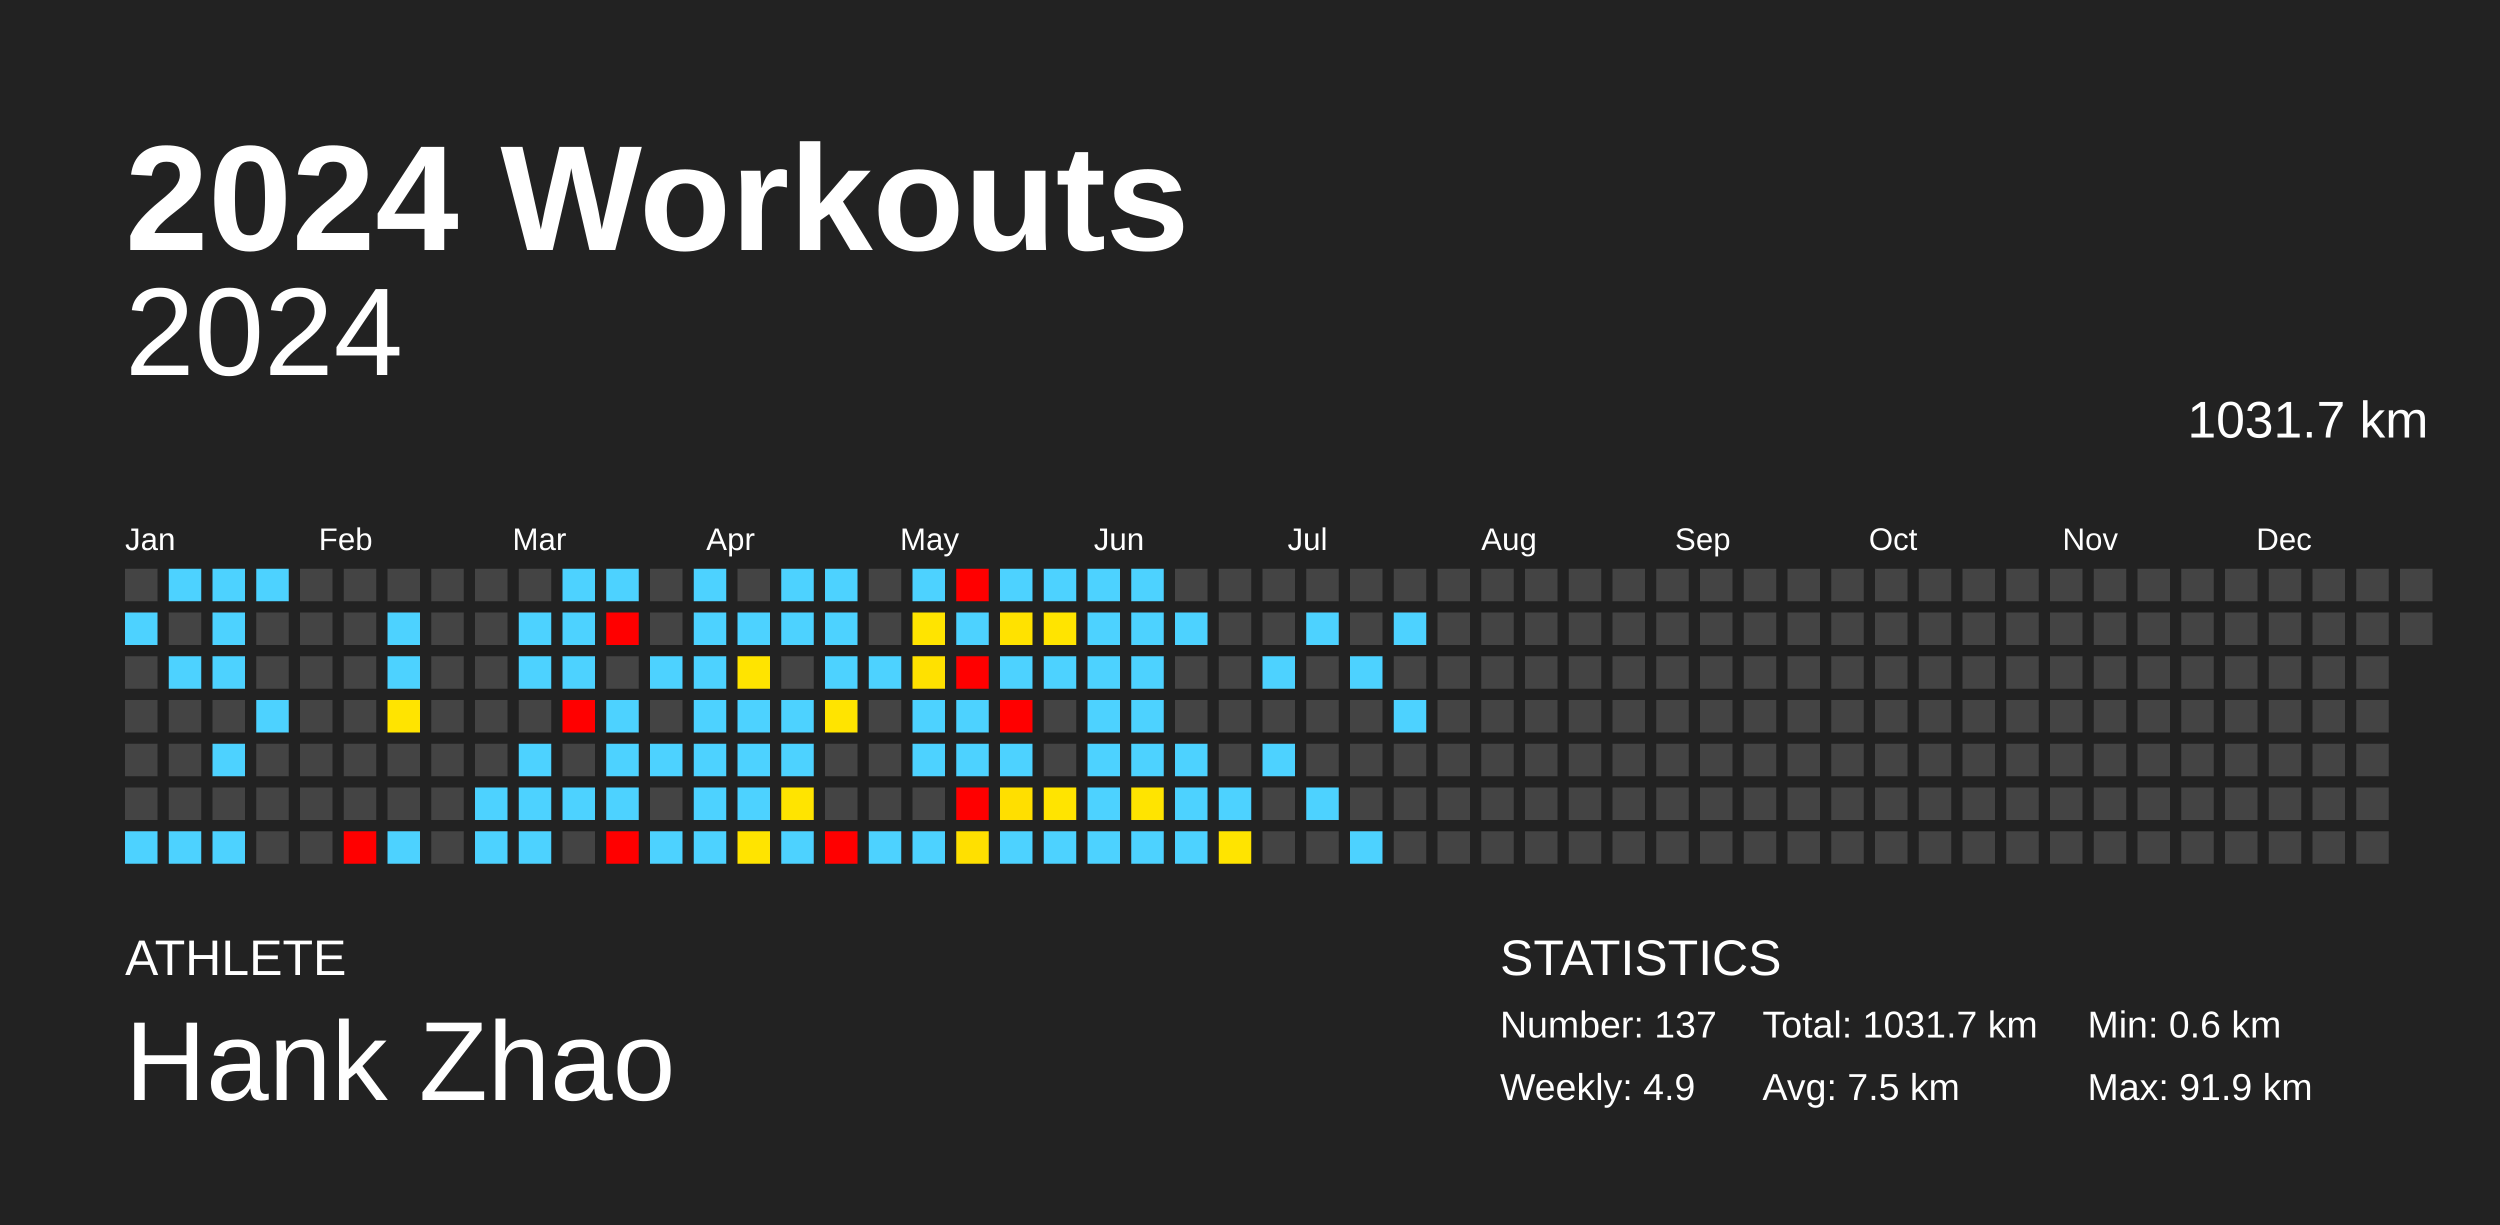
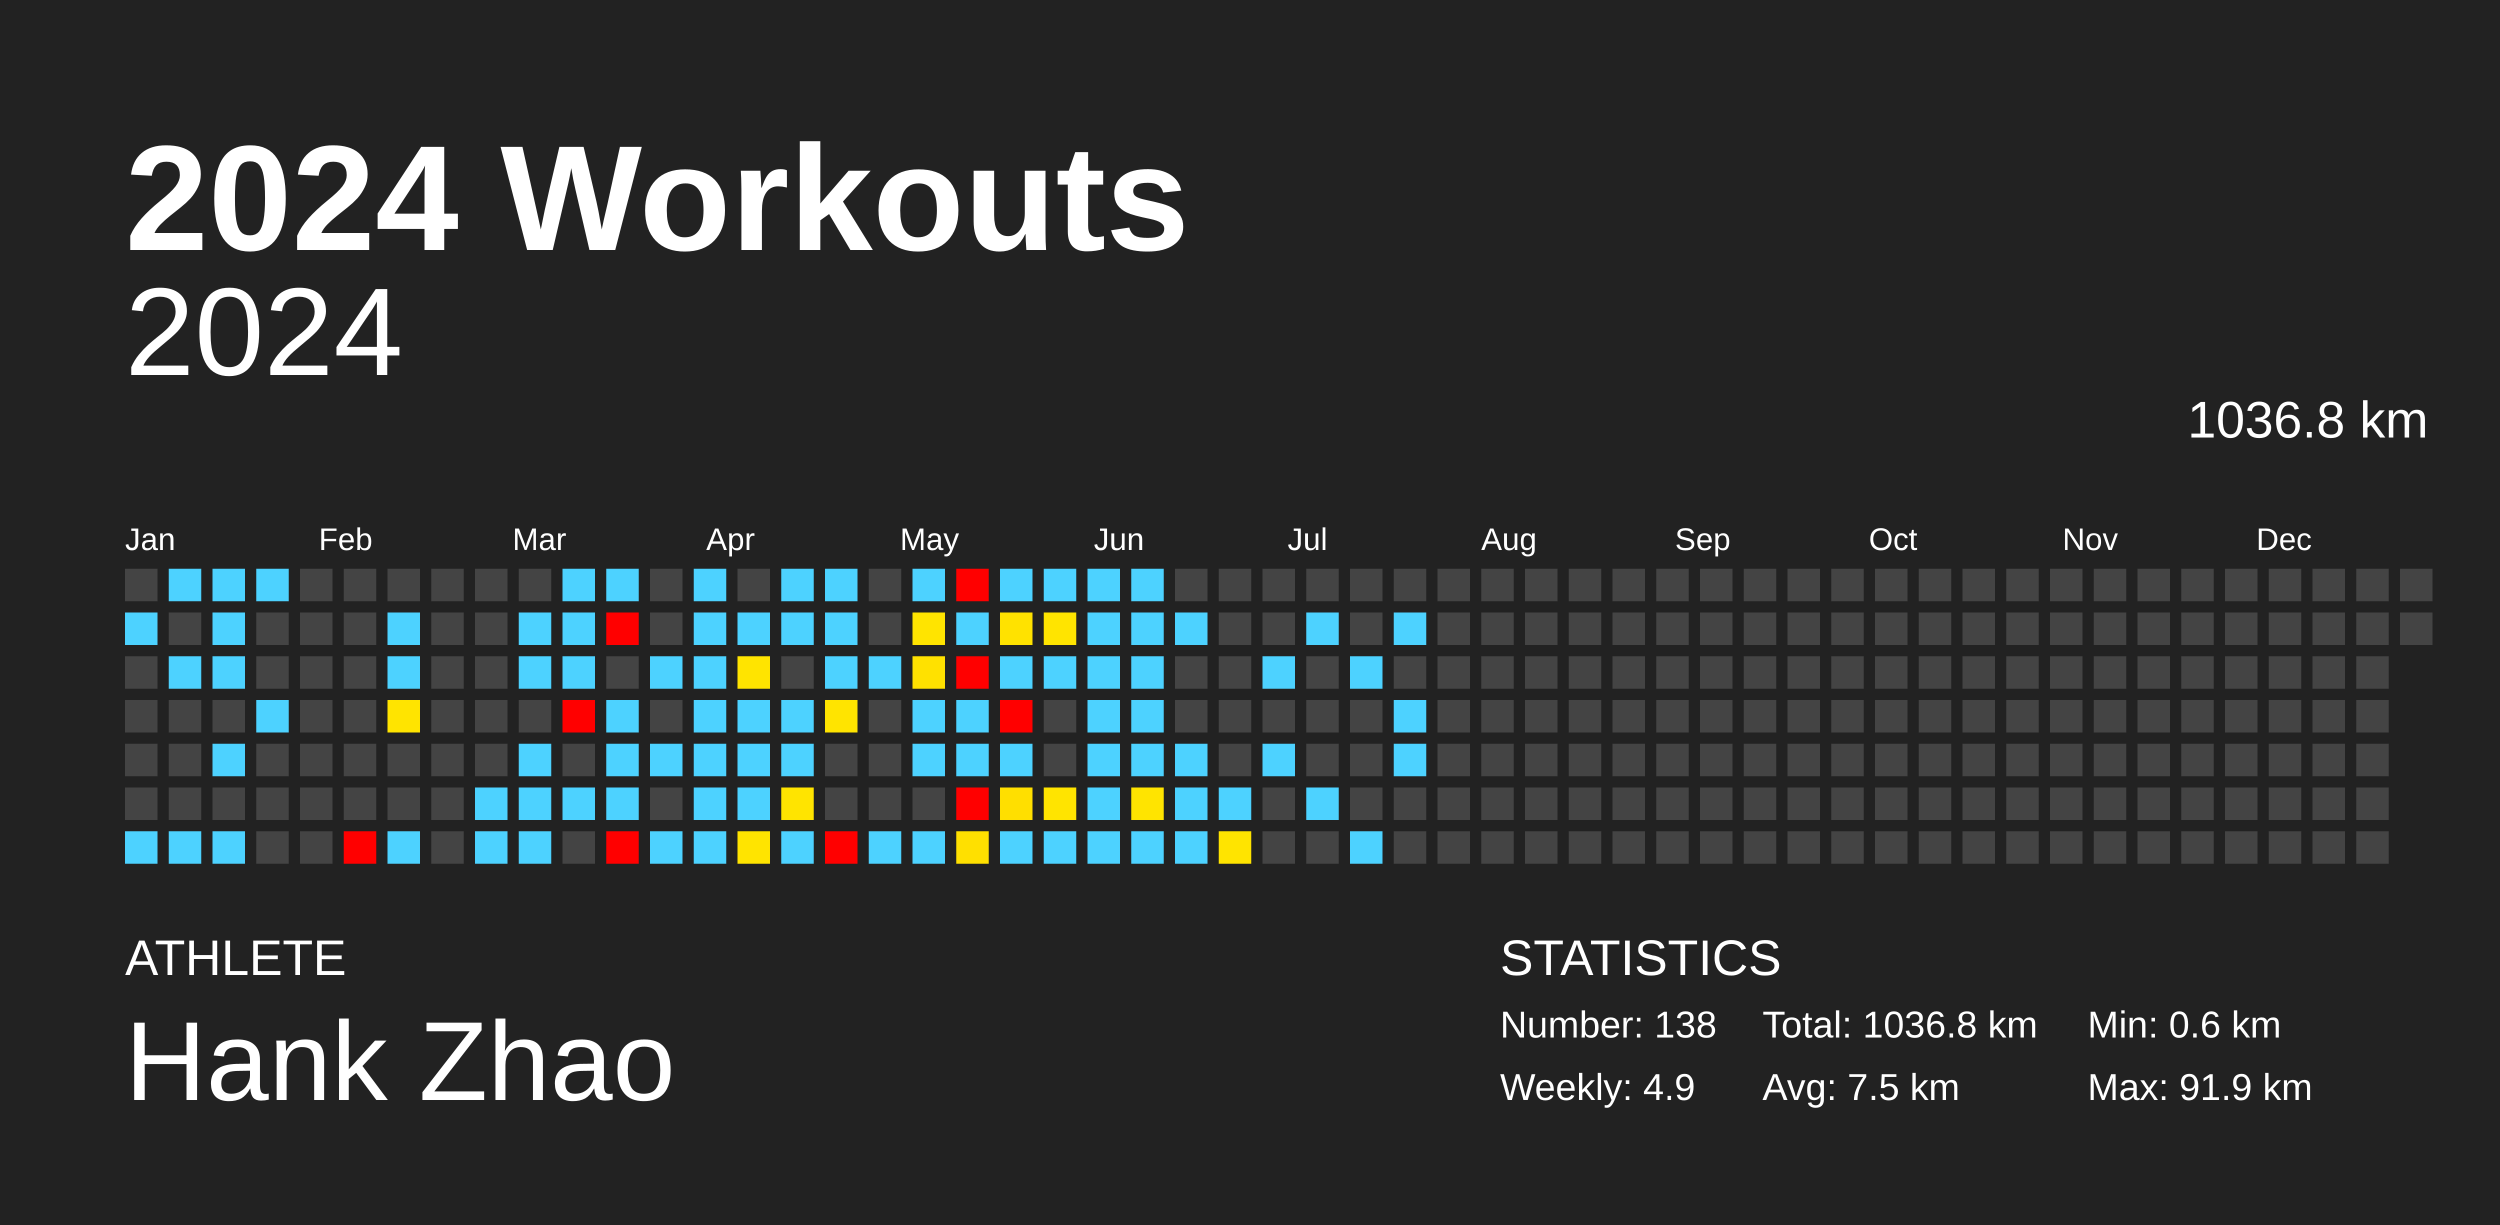
<svg xmlns="http://www.w3.org/2000/svg" baseProfile="full" height="98mm" version="1.1" viewBox="0,0,200,98" width="200mm">
  <defs />
  <rect fill="#222222" height="98" width="200" x="0" y="0" />
  <text fill="#FFFFFF" style="font-size:12px; font-family:Arial; font-weight:bold;" x="10" y="20">2024 Workouts</text>
  <text fill="#FFFFFF" style="font-size:4px; font-family:Arial" x="10" y="78">ATHLETE</text>
  <text fill="#FFFFFF" style="font-size:9px; font-family:Arial" x="10" y="88">Hank Zhao</text>
  <text fill="#FFFFFF" style="font-size:4px; font-family:Arial" x="120" y="78">STATISTICS</text>
-   <text fill="#FFFFFF" style="font-size:3px; font-family:Arial" x="120" y="83">Number: 137</text>
+   <text fill="#FFFFFF" style="font-size:3px; font-family:Arial" x="120" y="83">Number: 138</text>
  <text fill="#FFFFFF" style="font-size:3px; font-family:Arial" x="120" y="88">Weekly: 4.9</text>
-   <text fill="#FFFFFF" style="font-size:3px; font-family:Arial" x="141" y="83">Total: 1031.7 km</text>
+   <text fill="#FFFFFF" style="font-size:3px; font-family:Arial" x="141" y="83">Total: 1036.8 km</text>
  <text fill="#FFFFFF" style="font-size:3px; font-family:Arial" x="141" y="88">Avg: 7.5 km</text>
  <text fill="#FFFFFF" style="font-size:3px; font-family:Arial" x="167" y="83">Min: 0.6 km</text>
  <text fill="#FFFFFF" style="font-size:3px; font-family:Arial" x="167" y="88">Max: 91.9 km</text>
  <text alignment-baseline="hanging" fill="#FFFFFF" style="font-size:10.0px; font-family:Arial;" x="10" y="30">2024</text>
-   <text alignment-baseline="hanging" fill="#FFFFFF" style="font-size:4.125px; font-family:Arial;" x="175" y="35">1031.7 km</text>
+   <text alignment-baseline="hanging" fill="#FFFFFF" style="font-size:4.125px; font-family:Arial;" x="175" y="35">1036.8 km</text>
  <text fill="#FFFFFF" style="font-size:2.5px; font-family:Arial" x="10.0" y="44">Jan</text>
  <text fill="#FFFFFF" style="font-size:2.5px; font-family:Arial" x="25.5" y="44">Feb</text>
  <text fill="#FFFFFF" style="font-size:2.5px; font-family:Arial" x="41.0" y="44">Mar</text>
  <text fill="#FFFFFF" style="font-size:2.5px; font-family:Arial" x="56.5" y="44">Apr</text>
  <text fill="#FFFFFF" style="font-size:2.5px; font-family:Arial" x="72.0" y="44">May</text>
  <text fill="#FFFFFF" style="font-size:2.5px; font-family:Arial" x="87.5" y="44">Jun</text>
  <text fill="#FFFFFF" style="font-size:2.5px; font-family:Arial" x="103.0" y="44">Jul</text>
  <text fill="#FFFFFF" style="font-size:2.5px; font-family:Arial" x="118.5" y="44">Aug</text>
  <text fill="#FFFFFF" style="font-size:2.5px; font-family:Arial" x="134.0" y="44">Sep</text>
  <text fill="#FFFFFF" style="font-size:2.5px; font-family:Arial" x="149.5" y="44">Oct</text>
  <text fill="#FFFFFF" style="font-size:2.5px; font-family:Arial" x="165.0" y="44">Nov</text>
  <text fill="#FFFFFF" style="font-size:2.5px; font-family:Arial" x="180.5" y="44">Dec</text>
  <rect fill="#444444" height="2.6" width="2.6" x="10.0" y="45.5" />
  <rect fill="#4dd2ff" height="2.6" width="2.6" x="10.0" y="49.0" />
  <rect fill="#444444" height="2.6" width="2.6" x="10.0" y="52.5" />
  <rect fill="#444444" height="2.6" width="2.6" x="10.0" y="56.0" />
  <rect fill="#444444" height="2.6" width="2.6" x="10.0" y="59.5" />
  <rect fill="#444444" height="2.6" width="2.6" x="10.0" y="63.0" />
  <rect fill="#4dd2ff" height="2.6" width="2.6" x="10.0" y="66.5" />
  <rect fill="#4dd2ff" height="2.6" width="2.6" x="13.5" y="45.5" />
  <rect fill="#444444" height="2.6" width="2.6" x="13.5" y="49.0" />
  <rect fill="#4dd2ff" height="2.6" width="2.6" x="13.5" y="52.5" />
  <rect fill="#444444" height="2.6" width="2.6" x="13.5" y="56.0" />
  <rect fill="#444444" height="2.6" width="2.6" x="13.5" y="59.5" />
  <rect fill="#444444" height="2.6" width="2.6" x="13.5" y="63.0" />
  <rect fill="#4dd2ff" height="2.6" width="2.6" x="13.5" y="66.5" />
  <rect fill="#4dd2ff" height="2.6" width="2.6" x="17.0" y="45.5" />
  <rect fill="#4dd2ff" height="2.6" width="2.6" x="17.0" y="49.0" />
  <rect fill="#4dd2ff" height="2.6" width="2.6" x="17.0" y="52.5" />
  <rect fill="#444444" height="2.6" width="2.6" x="17.0" y="56.0" />
  <rect fill="#4dd2ff" height="2.6" width="2.6" x="17.0" y="59.5" />
  <rect fill="#444444" height="2.6" width="2.6" x="17.0" y="63.0" />
  <rect fill="#4dd2ff" height="2.6" width="2.6" x="17.0" y="66.5" />
  <rect fill="#4dd2ff" height="2.6" width="2.6" x="20.5" y="45.5" />
  <rect fill="#444444" height="2.6" width="2.6" x="20.5" y="49.0" />
  <rect fill="#444444" height="2.6" width="2.6" x="20.5" y="52.5" />
  <rect fill="#4dd2ff" height="2.6" width="2.6" x="20.5" y="56.0" />
  <rect fill="#444444" height="2.6" width="2.6" x="20.5" y="59.5" />
  <rect fill="#444444" height="2.6" width="2.6" x="20.5" y="63.0" />
  <rect fill="#444444" height="2.6" width="2.6" x="20.5" y="66.5" />
  <rect fill="#444444" height="2.6" width="2.6" x="24.0" y="45.5" />
  <rect fill="#444444" height="2.6" width="2.6" x="24.0" y="49.0" />
  <rect fill="#444444" height="2.6" width="2.6" x="24.0" y="52.5" />
  <rect fill="#444444" height="2.6" width="2.6" x="24.0" y="56.0" />
  <rect fill="#444444" height="2.6" width="2.6" x="24.0" y="59.5" />
  <rect fill="#444444" height="2.6" width="2.6" x="24.0" y="63.0" />
  <rect fill="#444444" height="2.6" width="2.6" x="24.0" y="66.5" />
  <rect fill="#444444" height="2.6" width="2.6" x="27.5" y="45.5" />
  <rect fill="#444444" height="2.6" width="2.6" x="27.5" y="49.0" />
  <rect fill="#444444" height="2.6" width="2.6" x="27.5" y="52.5" />
  <rect fill="#444444" height="2.6" width="2.6" x="27.5" y="56.0" />
  <rect fill="#444444" height="2.6" width="2.6" x="27.5" y="59.5" />
  <rect fill="#444444" height="2.6" width="2.6" x="27.5" y="63.0" />
  <rect fill="red" height="2.6" width="2.6" x="27.5" y="66.5" />
  <rect fill="#444444" height="2.6" width="2.6" x="31.0" y="45.5" />
  <rect fill="#4dd2ff" height="2.6" width="2.6" x="31.0" y="49.0" />
  <rect fill="#4dd2ff" height="2.6" width="2.6" x="31.0" y="52.5" />
  <rect fill="#ffe400" height="2.6" width="2.6" x="31.0" y="56.0" />
  <rect fill="#444444" height="2.6" width="2.6" x="31.0" y="59.5" />
  <rect fill="#444444" height="2.6" width="2.6" x="31.0" y="63.0" />
  <rect fill="#4dd2ff" height="2.6" width="2.6" x="31.0" y="66.5" />
  <rect fill="#444444" height="2.6" width="2.6" x="34.5" y="45.5" />
  <rect fill="#444444" height="2.6" width="2.6" x="34.5" y="49.0" />
  <rect fill="#444444" height="2.6" width="2.6" x="34.5" y="52.5" />
  <rect fill="#444444" height="2.6" width="2.6" x="34.5" y="56.0" />
  <rect fill="#444444" height="2.6" width="2.6" x="34.5" y="59.5" />
  <rect fill="#444444" height="2.6" width="2.6" x="34.5" y="63.0" />
  <rect fill="#444444" height="2.6" width="2.6" x="34.5" y="66.5" />
  <rect fill="#444444" height="2.6" width="2.6" x="38.0" y="45.5" />
  <rect fill="#444444" height="2.6" width="2.6" x="38.0" y="49.0" />
  <rect fill="#444444" height="2.6" width="2.6" x="38.0" y="52.5" />
  <rect fill="#444444" height="2.6" width="2.6" x="38.0" y="56.0" />
  <rect fill="#444444" height="2.6" width="2.6" x="38.0" y="59.5" />
  <rect fill="#4dd2ff" height="2.6" width="2.6" x="38.0" y="63.0" />
  <rect fill="#4dd2ff" height="2.6" width="2.6" x="38.0" y="66.5" />
  <rect fill="#444444" height="2.6" width="2.6" x="41.5" y="45.5" />
  <rect fill="#4dd2ff" height="2.6" width="2.6" x="41.5" y="49.0" />
  <rect fill="#4dd2ff" height="2.6" width="2.6" x="41.5" y="52.5" />
  <rect fill="#444444" height="2.6" width="2.6" x="41.5" y="56.0" />
  <rect fill="#4dd2ff" height="2.6" width="2.6" x="41.5" y="59.5" />
  <rect fill="#4dd2ff" height="2.6" width="2.6" x="41.5" y="63.0" />
  <rect fill="#4dd2ff" height="2.6" width="2.6" x="41.5" y="66.5" />
  <rect fill="#4dd2ff" height="2.6" width="2.6" x="45.0" y="45.5" />
  <rect fill="#4dd2ff" height="2.6" width="2.6" x="45.0" y="49.0" />
  <rect fill="#4dd2ff" height="2.6" width="2.6" x="45.0" y="52.5" />
  <rect fill="red" height="2.6" width="2.6" x="45.0" y="56.0" />
  <rect fill="#444444" height="2.6" width="2.6" x="45.0" y="59.5" />
  <rect fill="#4dd2ff" height="2.6" width="2.6" x="45.0" y="63.0" />
  <rect fill="#444444" height="2.6" width="2.6" x="45.0" y="66.5" />
  <rect fill="#4dd2ff" height="2.6" width="2.6" x="48.5" y="45.5" />
  <rect fill="red" height="2.6" width="2.6" x="48.5" y="49.0" />
  <rect fill="#444444" height="2.6" width="2.6" x="48.5" y="52.5" />
  <rect fill="#4dd2ff" height="2.6" width="2.6" x="48.5" y="56.0" />
  <rect fill="#4dd2ff" height="2.6" width="2.6" x="48.5" y="59.5" />
  <rect fill="#4dd2ff" height="2.6" width="2.6" x="48.5" y="63.0" />
  <rect fill="red" height="2.6" width="2.6" x="48.5" y="66.5" />
  <rect fill="#444444" height="2.6" width="2.6" x="52.0" y="45.5" />
  <rect fill="#444444" height="2.6" width="2.6" x="52.0" y="49.0" />
  <rect fill="#4dd2ff" height="2.6" width="2.6" x="52.0" y="52.5" />
  <rect fill="#444444" height="2.6" width="2.6" x="52.0" y="56.0" />
  <rect fill="#4dd2ff" height="2.6" width="2.6" x="52.0" y="59.5" />
  <rect fill="#444444" height="2.6" width="2.6" x="52.0" y="63.0" />
  <rect fill="#4dd2ff" height="2.6" width="2.6" x="52.0" y="66.5" />
  <rect fill="#4dd2ff" height="2.6" width="2.6" x="55.5" y="45.5" />
  <rect fill="#4dd2ff" height="2.6" width="2.6" x="55.5" y="49.0" />
  <rect fill="#4dd2ff" height="2.6" width="2.6" x="55.5" y="52.5" />
  <rect fill="#4dd2ff" height="2.6" width="2.6" x="55.5" y="56.0" />
  <rect fill="#4dd2ff" height="2.6" width="2.6" x="55.5" y="59.5" />
  <rect fill="#4dd2ff" height="2.6" width="2.6" x="55.5" y="63.0" />
  <rect fill="#4dd2ff" height="2.6" width="2.6" x="55.5" y="66.5" />
  <rect fill="#444444" height="2.6" width="2.6" x="59.0" y="45.5" />
  <rect fill="#4dd2ff" height="2.6" width="2.6" x="59.0" y="49.0" />
  <rect fill="#ffe400" height="2.6" width="2.6" x="59.0" y="52.5" />
  <rect fill="#4dd2ff" height="2.6" width="2.6" x="59.0" y="56.0" />
  <rect fill="#4dd2ff" height="2.6" width="2.6" x="59.0" y="59.5" />
  <rect fill="#4dd2ff" height="2.6" width="2.6" x="59.0" y="63.0" />
  <rect fill="#ffe400" height="2.6" width="2.6" x="59.0" y="66.5" />
  <rect fill="#4dd2ff" height="2.6" width="2.6" x="62.5" y="45.5" />
  <rect fill="#4dd2ff" height="2.6" width="2.6" x="62.5" y="49.0" />
  <rect fill="#444444" height="2.6" width="2.6" x="62.5" y="52.5" />
  <rect fill="#4dd2ff" height="2.6" width="2.6" x="62.5" y="56.0" />
  <rect fill="#4dd2ff" height="2.6" width="2.6" x="62.5" y="59.5" />
  <rect fill="#ffe400" height="2.6" width="2.6" x="62.5" y="63.0" />
  <rect fill="#4dd2ff" height="2.6" width="2.6" x="62.5" y="66.5" />
  <rect fill="#4dd2ff" height="2.6" width="2.6" x="66.0" y="45.5" />
  <rect fill="#4dd2ff" height="2.6" width="2.6" x="66.0" y="49.0" />
  <rect fill="#4dd2ff" height="2.6" width="2.6" x="66.0" y="52.5" />
  <rect fill="#ffe400" height="2.6" width="2.6" x="66.0" y="56.0" />
  <rect fill="#444444" height="2.6" width="2.6" x="66.0" y="59.5" />
  <rect fill="#444444" height="2.6" width="2.6" x="66.0" y="63.0" />
  <rect fill="red" height="2.6" width="2.6" x="66.0" y="66.5" />
  <rect fill="#444444" height="2.6" width="2.6" x="69.5" y="45.5" />
  <rect fill="#444444" height="2.6" width="2.6" x="69.5" y="49.0" />
  <rect fill="#4dd2ff" height="2.6" width="2.6" x="69.5" y="52.5" />
  <rect fill="#444444" height="2.6" width="2.6" x="69.5" y="56.0" />
  <rect fill="#444444" height="2.6" width="2.6" x="69.5" y="59.5" />
  <rect fill="#444444" height="2.6" width="2.6" x="69.5" y="63.0" />
  <rect fill="#4dd2ff" height="2.6" width="2.6" x="69.5" y="66.5" />
  <rect fill="#4dd2ff" height="2.6" width="2.6" x="73.0" y="45.5" />
  <rect fill="#ffe400" height="2.6" width="2.6" x="73.0" y="49.0" />
  <rect fill="#ffe100" height="2.6" width="2.6" x="73.0" y="52.5" />
  <rect fill="#4dd2ff" height="2.6" width="2.6" x="73.0" y="56.0" />
  <rect fill="#4dd2ff" height="2.6" width="2.6" x="73.0" y="59.5" />
  <rect fill="#444444" height="2.6" width="2.6" x="73.0" y="63.0" />
  <rect fill="#4dd2ff" height="2.6" width="2.6" x="73.0" y="66.5" />
  <rect fill="red" height="2.6" width="2.6" x="76.5" y="45.5" />
  <rect fill="#4dd2ff" height="2.6" width="2.6" x="76.5" y="49.0" />
  <rect fill="red" height="2.6" width="2.6" x="76.5" y="52.5" />
  <rect fill="#4dd2ff" height="2.6" width="2.6" x="76.5" y="56.0" />
  <rect fill="#4dd2ff" height="2.6" width="2.6" x="76.5" y="59.5" />
  <rect fill="red" height="2.6" width="2.6" x="76.5" y="63.0" />
  <rect fill="#ffe000" height="2.6" width="2.6" x="76.5" y="66.5" />
  <rect fill="#4dd2ff" height="2.6" width="2.6" x="80.0" y="45.5" />
  <rect fill="#ffe200" height="2.6" width="2.6" x="80.0" y="49.0" />
  <rect fill="#4dd2ff" height="2.6" width="2.6" x="80.0" y="52.5" />
  <rect fill="red" height="2.6" width="2.6" x="80.0" y="56.0" />
  <rect fill="#4dd2ff" height="2.6" width="2.6" x="80.0" y="59.5" />
  <rect fill="#ffdf00" height="2.6" width="2.6" x="80.0" y="63.0" />
  <rect fill="#4dd2ff" height="2.6" width="2.6" x="80.0" y="66.5" />
  <rect fill="#4dd2ff" height="2.6" width="2.6" x="83.5" y="45.5" />
  <rect fill="#ffe400" height="2.6" width="2.6" x="83.5" y="49.0" />
  <rect fill="#4dd2ff" height="2.6" width="2.6" x="83.5" y="52.5" />
  <rect fill="#444444" height="2.6" width="2.6" x="83.5" y="56.0" />
  <rect fill="#444444" height="2.6" width="2.6" x="83.5" y="59.5" />
  <rect fill="#ffe400" height="2.6" width="2.6" x="83.5" y="63.0" />
  <rect fill="#4dd2ff" height="2.6" width="2.6" x="83.5" y="66.5" />
  <rect fill="#4dd2ff" height="2.6" width="2.6" x="87.0" y="45.5" />
  <rect fill="#4dd2ff" height="2.6" width="2.6" x="87.0" y="49.0" />
  <rect fill="#4dd2ff" height="2.6" width="2.6" x="87.0" y="52.5" />
  <rect fill="#4dd2ff" height="2.6" width="2.6" x="87.0" y="56.0" />
  <rect fill="#4dd2ff" height="2.6" width="2.6" x="87.0" y="59.5" />
  <rect fill="#4dd2ff" height="2.6" width="2.6" x="87.0" y="63.0" />
  <rect fill="#4dd2ff" height="2.6" width="2.6" x="87.0" y="66.5" />
  <rect fill="#4dd2ff" height="2.6" width="2.6" x="90.5" y="45.5" />
  <rect fill="#4dd2ff" height="2.6" width="2.6" x="90.5" y="49.0" />
  <rect fill="#4dd2ff" height="2.6" width="2.6" x="90.5" y="52.5" />
  <rect fill="#4dd2ff" height="2.6" width="2.6" x="90.5" y="56.0" />
  <rect fill="#4dd2ff" height="2.6" width="2.6" x="90.5" y="59.5" />
  <rect fill="#ffe400" height="2.6" width="2.6" x="90.5" y="63.0" />
  <rect fill="#4dd2ff" height="2.6" width="2.6" x="90.5" y="66.5" />
  <rect fill="#444444" height="2.6" width="2.6" x="94.0" y="45.5" />
  <rect fill="#4dd2ff" height="2.6" width="2.6" x="94.0" y="49.0" />
  <rect fill="#444444" height="2.6" width="2.6" x="94.0" y="52.5" />
  <rect fill="#444444" height="2.6" width="2.6" x="94.0" y="56.0" />
  <rect fill="#4dd2ff" height="2.6" width="2.6" x="94.0" y="59.5" />
  <rect fill="#4dd2ff" height="2.6" width="2.6" x="94.0" y="63.0" />
  <rect fill="#4dd2ff" height="2.6" width="2.6" x="94.0" y="66.5" />
  <rect fill="#444444" height="2.6" width="2.6" x="97.5" y="45.5" />
  <rect fill="#444444" height="2.6" width="2.6" x="97.5" y="49.0" />
  <rect fill="#444444" height="2.6" width="2.6" x="97.5" y="52.5" />
  <rect fill="#444444" height="2.6" width="2.6" x="97.5" y="56.0" />
  <rect fill="#444444" height="2.6" width="2.6" x="97.5" y="59.5" />
  <rect fill="#4dd2ff" height="2.6" width="2.6" x="97.5" y="63.0" />
  <rect fill="#ffe400" height="2.6" width="2.6" x="97.5" y="66.5" />
  <rect fill="#444444" height="2.6" width="2.6" x="101.0" y="45.5" />
  <rect fill="#444444" height="2.6" width="2.6" x="101.0" y="49.0" />
  <rect fill="#4dd2ff" height="2.6" width="2.6" x="101.0" y="52.5" />
  <rect fill="#444444" height="2.6" width="2.6" x="101.0" y="56.0" />
  <rect fill="#4dd2ff" height="2.6" width="2.6" x="101.0" y="59.5" />
  <rect fill="#444444" height="2.6" width="2.6" x="101.0" y="63.0" />
  <rect fill="#444444" height="2.6" width="2.6" x="101.0" y="66.5" />
  <rect fill="#444444" height="2.6" width="2.6" x="104.5" y="45.5" />
  <rect fill="#4dd2ff" height="2.6" width="2.6" x="104.5" y="49.0" />
  <rect fill="#444444" height="2.6" width="2.6" x="104.5" y="52.5" />
  <rect fill="#444444" height="2.6" width="2.6" x="104.5" y="56.0" />
  <rect fill="#444444" height="2.6" width="2.6" x="104.5" y="59.5" />
  <rect fill="#4dd2ff" height="2.6" width="2.6" x="104.5" y="63.0" />
  <rect fill="#444444" height="2.6" width="2.6" x="104.5" y="66.5" />
  <rect fill="#444444" height="2.6" width="2.6" x="108.0" y="45.5" />
  <rect fill="#444444" height="2.6" width="2.6" x="108.0" y="49.0" />
  <rect fill="#4dd2ff" height="2.6" width="2.6" x="108.0" y="52.5" />
  <rect fill="#444444" height="2.6" width="2.6" x="108.0" y="56.0" />
  <rect fill="#444444" height="2.6" width="2.6" x="108.0" y="59.5" />
  <rect fill="#444444" height="2.6" width="2.6" x="108.0" y="63.0" />
  <rect fill="#4dd2ff" height="2.6" width="2.6" x="108.0" y="66.5" />
  <rect fill="#444444" height="2.6" width="2.6" x="111.5" y="45.5" />
  <rect fill="#4dd2ff" height="2.6" width="2.6" x="111.5" y="49.0" />
  <rect fill="#444444" height="2.6" width="2.6" x="111.5" y="52.5" />
  <rect fill="#4dd2ff" height="2.6" width="2.6" x="111.5" y="56.0" />
-   <rect fill="#444444" height="2.6" width="2.6" x="111.5" y="59.5" />
+   <rect fill="#4dd2ff" height="2.6" width="2.6" x="111.5" y="59.5" />
  <rect fill="#444444" height="2.6" width="2.6" x="111.5" y="63.0" />
  <rect fill="#444444" height="2.6" width="2.6" x="111.5" y="66.5" />
  <rect fill="#444444" height="2.6" width="2.6" x="115.0" y="45.5" />
  <rect fill="#444444" height="2.6" width="2.6" x="115.0" y="49.0" />
  <rect fill="#444444" height="2.6" width="2.6" x="115.0" y="52.5" />
  <rect fill="#444444" height="2.6" width="2.6" x="115.0" y="56.0" />
  <rect fill="#444444" height="2.6" width="2.6" x="115.0" y="59.5" />
  <rect fill="#444444" height="2.6" width="2.6" x="115.0" y="63.0" />
  <rect fill="#444444" height="2.6" width="2.6" x="115.0" y="66.5" />
  <rect fill="#444444" height="2.6" width="2.6" x="118.5" y="45.5" />
  <rect fill="#444444" height="2.6" width="2.6" x="118.5" y="49.0" />
  <rect fill="#444444" height="2.6" width="2.6" x="118.5" y="52.5" />
  <rect fill="#444444" height="2.6" width="2.6" x="118.5" y="56.0" />
  <rect fill="#444444" height="2.6" width="2.6" x="118.5" y="59.5" />
  <rect fill="#444444" height="2.6" width="2.6" x="118.5" y="63.0" />
  <rect fill="#444444" height="2.6" width="2.6" x="118.5" y="66.5" />
  <rect fill="#444444" height="2.6" width="2.6" x="122.0" y="45.5" />
  <rect fill="#444444" height="2.6" width="2.6" x="122.0" y="49.0" />
  <rect fill="#444444" height="2.6" width="2.6" x="122.0" y="52.5" />
  <rect fill="#444444" height="2.6" width="2.6" x="122.0" y="56.0" />
  <rect fill="#444444" height="2.6" width="2.6" x="122.0" y="59.5" />
  <rect fill="#444444" height="2.6" width="2.6" x="122.0" y="63.0" />
  <rect fill="#444444" height="2.6" width="2.6" x="122.0" y="66.5" />
  <rect fill="#444444" height="2.6" width="2.6" x="125.5" y="45.5" />
  <rect fill="#444444" height="2.6" width="2.6" x="125.5" y="49.0" />
  <rect fill="#444444" height="2.6" width="2.6" x="125.5" y="52.5" />
  <rect fill="#444444" height="2.6" width="2.6" x="125.5" y="56.0" />
  <rect fill="#444444" height="2.6" width="2.6" x="125.5" y="59.5" />
  <rect fill="#444444" height="2.6" width="2.6" x="125.5" y="63.0" />
  <rect fill="#444444" height="2.6" width="2.6" x="125.5" y="66.5" />
  <rect fill="#444444" height="2.6" width="2.6" x="129.0" y="45.5" />
  <rect fill="#444444" height="2.6" width="2.6" x="129.0" y="49.0" />
  <rect fill="#444444" height="2.6" width="2.6" x="129.0" y="52.5" />
  <rect fill="#444444" height="2.6" width="2.6" x="129.0" y="56.0" />
  <rect fill="#444444" height="2.6" width="2.6" x="129.0" y="59.5" />
  <rect fill="#444444" height="2.6" width="2.6" x="129.0" y="63.0" />
  <rect fill="#444444" height="2.6" width="2.6" x="129.0" y="66.5" />
  <rect fill="#444444" height="2.6" width="2.6" x="132.5" y="45.5" />
  <rect fill="#444444" height="2.6" width="2.6" x="132.5" y="49.0" />
  <rect fill="#444444" height="2.6" width="2.6" x="132.5" y="52.5" />
  <rect fill="#444444" height="2.6" width="2.6" x="132.5" y="56.0" />
  <rect fill="#444444" height="2.6" width="2.6" x="132.5" y="59.5" />
  <rect fill="#444444" height="2.6" width="2.6" x="132.5" y="63.0" />
  <rect fill="#444444" height="2.6" width="2.6" x="132.5" y="66.5" />
  <rect fill="#444444" height="2.6" width="2.6" x="136.0" y="45.5" />
  <rect fill="#444444" height="2.6" width="2.6" x="136.0" y="49.0" />
  <rect fill="#444444" height="2.6" width="2.6" x="136.0" y="52.5" />
  <rect fill="#444444" height="2.6" width="2.6" x="136.0" y="56.0" />
  <rect fill="#444444" height="2.6" width="2.6" x="136.0" y="59.5" />
  <rect fill="#444444" height="2.6" width="2.6" x="136.0" y="63.0" />
  <rect fill="#444444" height="2.6" width="2.6" x="136.0" y="66.5" />
  <rect fill="#444444" height="2.6" width="2.6" x="139.5" y="45.5" />
  <rect fill="#444444" height="2.6" width="2.6" x="139.5" y="49.0" />
  <rect fill="#444444" height="2.6" width="2.6" x="139.5" y="52.5" />
  <rect fill="#444444" height="2.6" width="2.6" x="139.5" y="56.0" />
  <rect fill="#444444" height="2.6" width="2.6" x="139.5" y="59.5" />
  <rect fill="#444444" height="2.6" width="2.6" x="139.5" y="63.0" />
  <rect fill="#444444" height="2.6" width="2.6" x="139.5" y="66.5" />
  <rect fill="#444444" height="2.6" width="2.6" x="143.0" y="45.5" />
  <rect fill="#444444" height="2.6" width="2.6" x="143.0" y="49.0" />
  <rect fill="#444444" height="2.6" width="2.6" x="143.0" y="52.5" />
  <rect fill="#444444" height="2.6" width="2.6" x="143.0" y="56.0" />
  <rect fill="#444444" height="2.6" width="2.6" x="143.0" y="59.5" />
  <rect fill="#444444" height="2.6" width="2.6" x="143.0" y="63.0" />
  <rect fill="#444444" height="2.6" width="2.6" x="143.0" y="66.5" />
  <rect fill="#444444" height="2.6" width="2.6" x="146.5" y="45.5" />
  <rect fill="#444444" height="2.6" width="2.6" x="146.5" y="49.0" />
  <rect fill="#444444" height="2.6" width="2.6" x="146.5" y="52.5" />
  <rect fill="#444444" height="2.6" width="2.6" x="146.5" y="56.0" />
  <rect fill="#444444" height="2.6" width="2.6" x="146.5" y="59.5" />
  <rect fill="#444444" height="2.6" width="2.6" x="146.5" y="63.0" />
  <rect fill="#444444" height="2.6" width="2.6" x="146.5" y="66.5" />
  <rect fill="#444444" height="2.6" width="2.6" x="150.0" y="45.5" />
  <rect fill="#444444" height="2.6" width="2.6" x="150.0" y="49.0" />
  <rect fill="#444444" height="2.6" width="2.6" x="150.0" y="52.5" />
  <rect fill="#444444" height="2.6" width="2.6" x="150.0" y="56.0" />
  <rect fill="#444444" height="2.6" width="2.6" x="150.0" y="59.5" />
  <rect fill="#444444" height="2.6" width="2.6" x="150.0" y="63.0" />
  <rect fill="#444444" height="2.6" width="2.6" x="150.0" y="66.5" />
  <rect fill="#444444" height="2.6" width="2.6" x="153.5" y="45.5" />
  <rect fill="#444444" height="2.6" width="2.6" x="153.5" y="49.0" />
  <rect fill="#444444" height="2.6" width="2.6" x="153.5" y="52.5" />
  <rect fill="#444444" height="2.6" width="2.6" x="153.5" y="56.0" />
  <rect fill="#444444" height="2.6" width="2.6" x="153.5" y="59.5" />
  <rect fill="#444444" height="2.6" width="2.6" x="153.5" y="63.0" />
  <rect fill="#444444" height="2.6" width="2.6" x="153.5" y="66.5" />
  <rect fill="#444444" height="2.6" width="2.6" x="157.0" y="45.5" />
  <rect fill="#444444" height="2.6" width="2.6" x="157.0" y="49.0" />
  <rect fill="#444444" height="2.6" width="2.6" x="157.0" y="52.5" />
  <rect fill="#444444" height="2.6" width="2.6" x="157.0" y="56.0" />
  <rect fill="#444444" height="2.6" width="2.6" x="157.0" y="59.5" />
  <rect fill="#444444" height="2.6" width="2.6" x="157.0" y="63.0" />
  <rect fill="#444444" height="2.6" width="2.6" x="157.0" y="66.5" />
  <rect fill="#444444" height="2.6" width="2.6" x="160.5" y="45.5" />
  <rect fill="#444444" height="2.6" width="2.6" x="160.5" y="49.0" />
  <rect fill="#444444" height="2.6" width="2.6" x="160.5" y="52.5" />
  <rect fill="#444444" height="2.6" width="2.6" x="160.5" y="56.0" />
  <rect fill="#444444" height="2.6" width="2.6" x="160.5" y="59.5" />
  <rect fill="#444444" height="2.6" width="2.6" x="160.5" y="63.0" />
  <rect fill="#444444" height="2.6" width="2.6" x="160.5" y="66.5" />
  <rect fill="#444444" height="2.6" width="2.6" x="164.0" y="45.5" />
  <rect fill="#444444" height="2.6" width="2.6" x="164.0" y="49.0" />
  <rect fill="#444444" height="2.6" width="2.6" x="164.0" y="52.5" />
  <rect fill="#444444" height="2.6" width="2.6" x="164.0" y="56.0" />
  <rect fill="#444444" height="2.6" width="2.6" x="164.0" y="59.5" />
  <rect fill="#444444" height="2.6" width="2.6" x="164.0" y="63.0" />
  <rect fill="#444444" height="2.6" width="2.6" x="164.0" y="66.5" />
  <rect fill="#444444" height="2.6" width="2.6" x="167.5" y="45.5" />
  <rect fill="#444444" height="2.6" width="2.6" x="167.5" y="49.0" />
  <rect fill="#444444" height="2.6" width="2.6" x="167.5" y="52.5" />
  <rect fill="#444444" height="2.6" width="2.6" x="167.5" y="56.0" />
  <rect fill="#444444" height="2.6" width="2.6" x="167.5" y="59.5" />
  <rect fill="#444444" height="2.6" width="2.6" x="167.5" y="63.0" />
  <rect fill="#444444" height="2.6" width="2.6" x="167.5" y="66.5" />
  <rect fill="#444444" height="2.6" width="2.6" x="171.0" y="45.5" />
  <rect fill="#444444" height="2.6" width="2.6" x="171.0" y="49.0" />
  <rect fill="#444444" height="2.6" width="2.6" x="171.0" y="52.5" />
  <rect fill="#444444" height="2.6" width="2.6" x="171.0" y="56.0" />
  <rect fill="#444444" height="2.6" width="2.6" x="171.0" y="59.5" />
  <rect fill="#444444" height="2.6" width="2.6" x="171.0" y="63.0" />
  <rect fill="#444444" height="2.6" width="2.6" x="171.0" y="66.5" />
  <rect fill="#444444" height="2.6" width="2.6" x="174.5" y="45.5" />
  <rect fill="#444444" height="2.6" width="2.6" x="174.5" y="49.0" />
  <rect fill="#444444" height="2.6" width="2.6" x="174.5" y="52.5" />
  <rect fill="#444444" height="2.6" width="2.6" x="174.5" y="56.0" />
  <rect fill="#444444" height="2.6" width="2.6" x="174.5" y="59.5" />
  <rect fill="#444444" height="2.6" width="2.6" x="174.5" y="63.0" />
  <rect fill="#444444" height="2.6" width="2.6" x="174.5" y="66.5" />
  <rect fill="#444444" height="2.6" width="2.6" x="178.0" y="45.5" />
  <rect fill="#444444" height="2.6" width="2.6" x="178.0" y="49.0" />
  <rect fill="#444444" height="2.6" width="2.6" x="178.0" y="52.5" />
  <rect fill="#444444" height="2.6" width="2.6" x="178.0" y="56.0" />
  <rect fill="#444444" height="2.6" width="2.6" x="178.0" y="59.5" />
  <rect fill="#444444" height="2.6" width="2.6" x="178.0" y="63.0" />
  <rect fill="#444444" height="2.6" width="2.6" x="178.0" y="66.5" />
  <rect fill="#444444" height="2.6" width="2.6" x="181.5" y="45.5" />
  <rect fill="#444444" height="2.6" width="2.6" x="181.5" y="49.0" />
  <rect fill="#444444" height="2.6" width="2.6" x="181.5" y="52.5" />
  <rect fill="#444444" height="2.6" width="2.6" x="181.5" y="56.0" />
  <rect fill="#444444" height="2.6" width="2.6" x="181.5" y="59.5" />
  <rect fill="#444444" height="2.6" width="2.6" x="181.5" y="63.0" />
  <rect fill="#444444" height="2.6" width="2.6" x="181.5" y="66.5" />
  <rect fill="#444444" height="2.6" width="2.6" x="185.0" y="45.5" />
  <rect fill="#444444" height="2.6" width="2.6" x="185.0" y="49.0" />
  <rect fill="#444444" height="2.6" width="2.6" x="185.0" y="52.5" />
  <rect fill="#444444" height="2.6" width="2.6" x="185.0" y="56.0" />
  <rect fill="#444444" height="2.6" width="2.6" x="185.0" y="59.5" />
  <rect fill="#444444" height="2.6" width="2.6" x="185.0" y="63.0" />
  <rect fill="#444444" height="2.6" width="2.6" x="185.0" y="66.5" />
  <rect fill="#444444" height="2.6" width="2.6" x="188.5" y="45.5" />
  <rect fill="#444444" height="2.6" width="2.6" x="188.5" y="49.0" />
  <rect fill="#444444" height="2.6" width="2.6" x="188.5" y="52.5" />
  <rect fill="#444444" height="2.6" width="2.6" x="188.5" y="56.0" />
  <rect fill="#444444" height="2.6" width="2.6" x="188.5" y="59.5" />
  <rect fill="#444444" height="2.6" width="2.6" x="188.5" y="63.0" />
  <rect fill="#444444" height="2.6" width="2.6" x="188.5" y="66.5" />
  <rect fill="#444444" height="2.6" width="2.6" x="192.0" y="45.5" />
  <rect fill="#444444" height="2.6" width="2.6" x="192.0" y="49.0" />
</svg>
